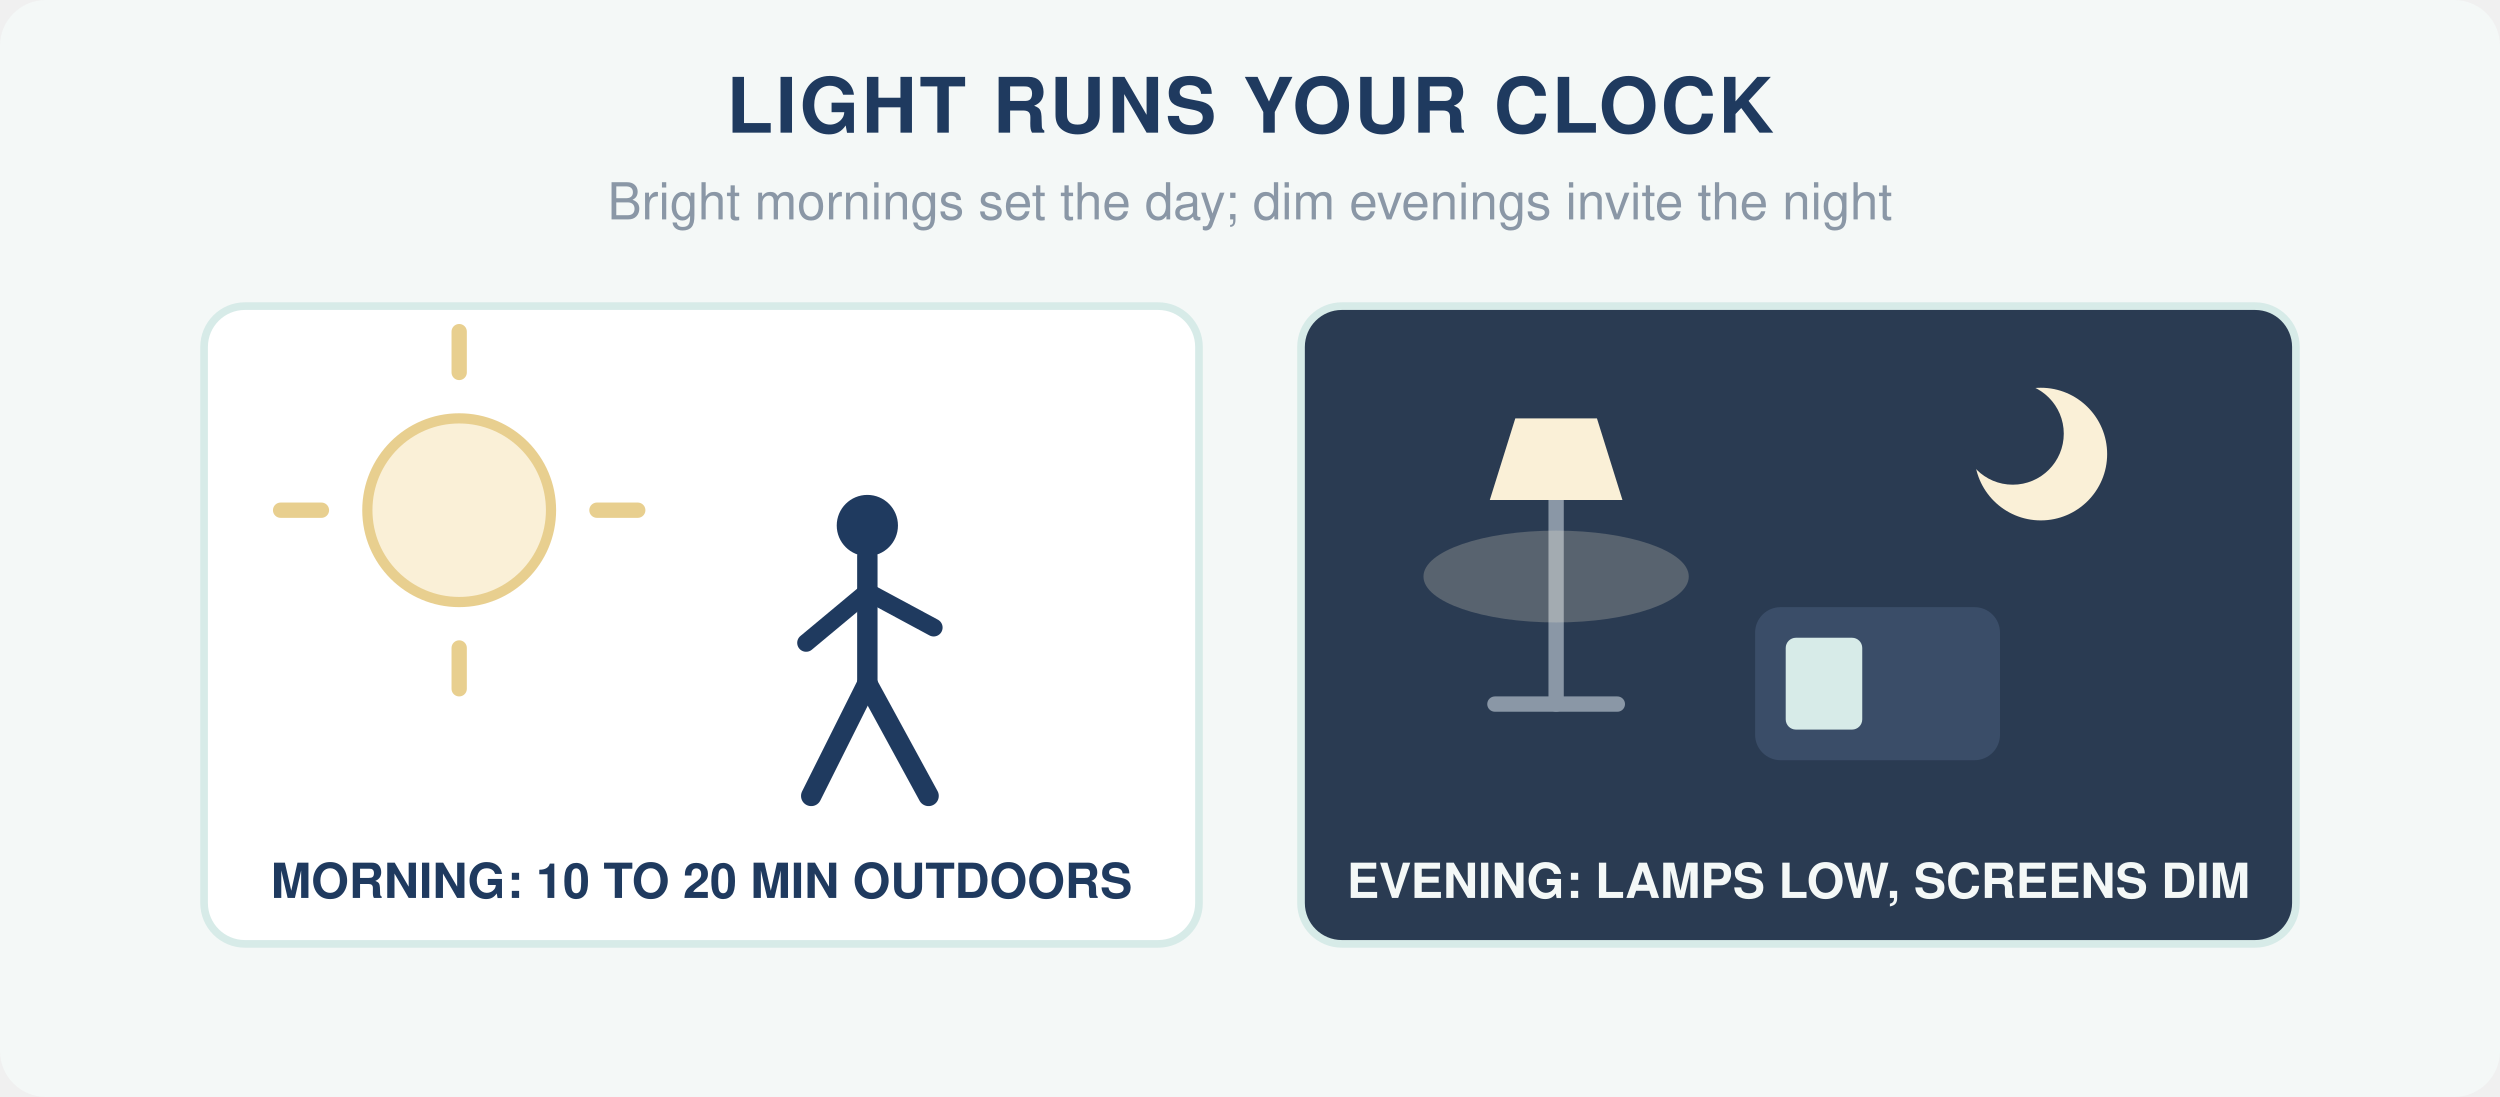
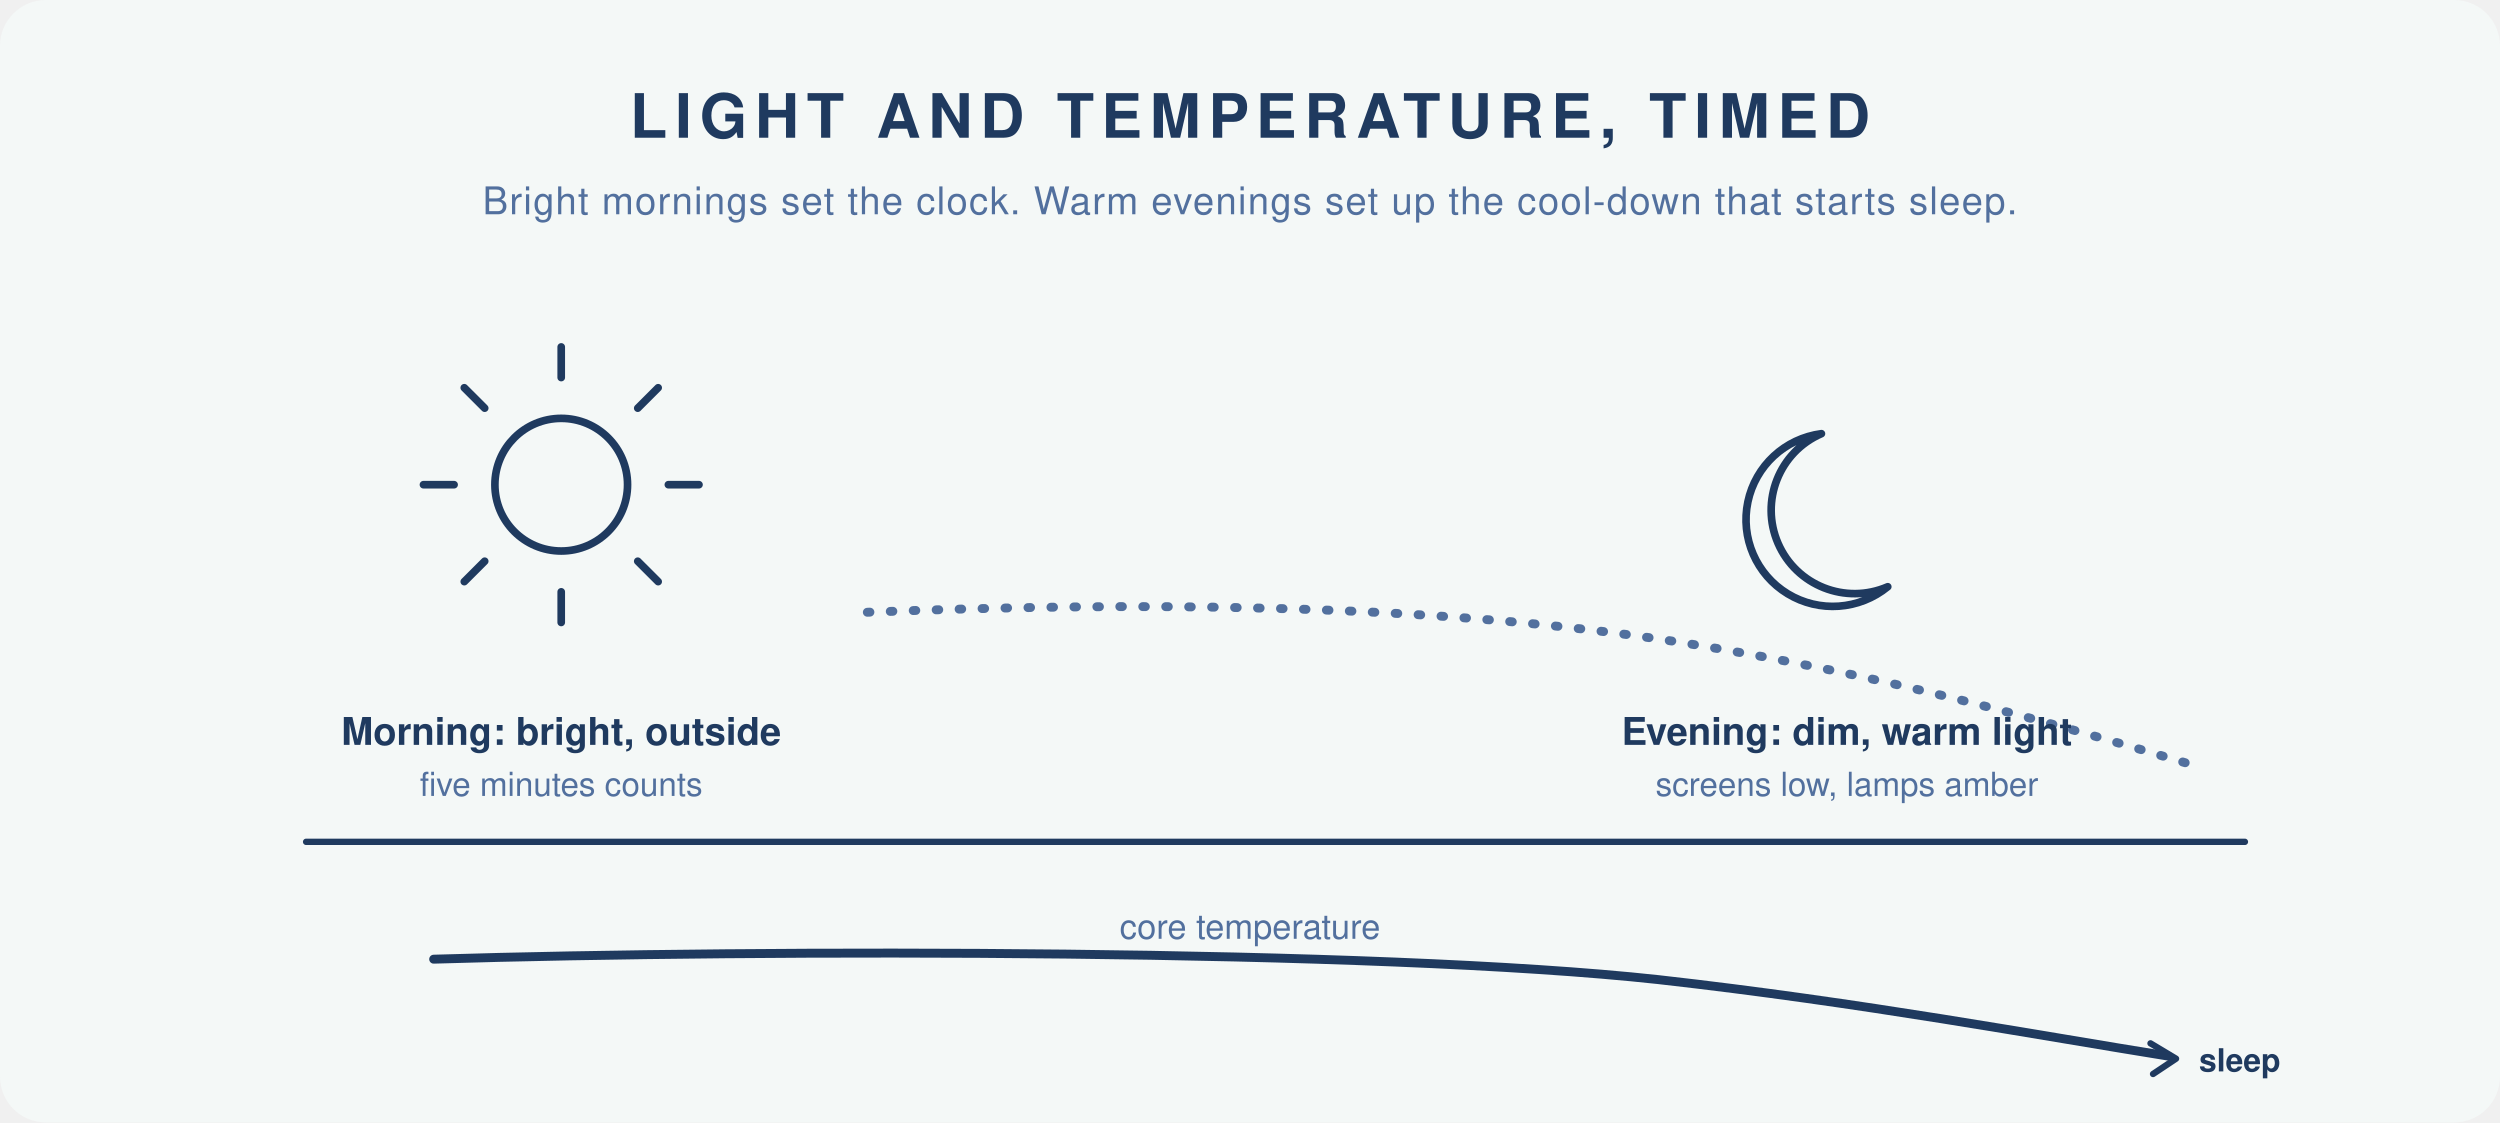
- <svg xmlns="http://www.w3.org/2000/svg" width="980" height="430" viewBox="0 0 980 430">
-   <defs />
-   <rect x="0" y="0" width="980" height="430" rx="18" fill="#F4F8F7" />
-   <text x="490" y="52" font-family="Helvetica, Arial, sans-serif" font-size="30" fill="#1F3A5F" font-weight="bold" text-anchor="middle" letter-spacing="1">LIGHT RUNS YOUR CLOCK</text>
-   <text x="490" y="86" font-family="Helvetica, Arial, sans-serif" font-size="20" fill="#8A97A6" text-anchor="middle">Bright mornings set the day; dim evenings invite the night</text>
-   <rect x="80" y="120" width="390" height="250" rx="16" fill="#FFFFFF" stroke="#D7EBE8" stroke-width="3" />
-   <circle cx="180" cy="200" r="36" fill="#FAF0D7" stroke="#E8CF8F" stroke-width="4" />
-   <line x1="180" y1="146" x2="180" y2="130" stroke="#E8CF8F" stroke-width="6" stroke-linecap="round" />
-   <line x1="180" y1="270" x2="180" y2="254" stroke="#E8CF8F" stroke-width="6" stroke-linecap="round" />
-   <line x1="126" y1="200" x2="110" y2="200" stroke="#E8CF8F" stroke-width="6" stroke-linecap="round" />
-   <line x1="250" y1="200" x2="234" y2="200" stroke="#E8CF8F" stroke-width="6" stroke-linecap="round" />
-   <circle cx="340" cy="206" r="12" fill="#1F3A5F" />
-   <polyline points="340,218 340,268" fill="none" stroke="#1F3A5F" stroke-width="8" stroke-linecap="round" />
-   <polyline points="340,268 318,312" fill="none" stroke="#1F3A5F" stroke-width="8" stroke-linecap="round" />
-   <polyline points="340,268 364,312" fill="none" stroke="#1F3A5F" stroke-width="8" stroke-linecap="round" />
-   <polyline points="340,232 316,252" fill="none" stroke="#1F3A5F" stroke-width="7" stroke-linecap="round" />
-   <polyline points="340,232 366,246" fill="none" stroke="#1F3A5F" stroke-width="7" stroke-linecap="round" />
-   <text x="275" y="352" font-family="Helvetica, Arial, sans-serif" font-size="19" fill="#1F3A5F" font-weight="bold" text-anchor="middle">MORNING: 10 TO 20 MIN OUTDOORS</text>
-   <rect x="510" y="120" width="390" height="250" rx="16" fill="#2A3B52" stroke="#D7EBE8" stroke-width="3" />
-   <circle cx="800" cy="178" r="26" fill="#FAF0D7" />
-   <circle cx="789" cy="170" r="20" fill="#2A3B52" />
-   <line x1="610" y1="196" x2="610" y2="276" stroke="#8A97A6" stroke-width="6" stroke-linecap="round" />
-   <path d="M 584 196 L 636 196 L 626 164 L 594 164 Z" fill="#FAF0D7" />
-   <ellipse cx="610" cy="226" rx="52" ry="18" fill="#FAF0D7" opacity="0.22" />
-   <line x1="586" y1="276" x2="634" y2="276" stroke="#8A97A6" stroke-width="6" stroke-linecap="round" />
-   <rect x="688" y="238" width="96" height="60" rx="10" fill="#3A4D68" />
-   <rect x="700" y="250" width="30" height="36" rx="4" fill="#D7EBE8" />
-   <text x="705" y="352" font-family="Helvetica, Arial, sans-serif" font-size="19" fill="#F4F8F7" font-weight="bold" text-anchor="middle">EVENING: LAMPS LOW, SCREENS DIM</text>
+ <svg xmlns="http://www.w3.org/2000/svg" width="980" height="440" viewBox="0 0 980 440">
+   <rect x="0" y="0" width="980" height="440" rx="18" fill="#F4F8F7" />
+   <text x="490" y="54" font-family="Helvetica, Arial, sans-serif" font-size="24" fill="#1F3A5F" font-weight="bold" text-anchor="middle" letter-spacing="3">LIGHT AND TEMPERATURE, TIMED</text>
+   <text x="490" y="84" font-family="Helvetica, Arial, sans-serif" font-size="15" fill="#52709E" text-anchor="middle" letter-spacing="0.5">Bright mornings set the clock. Warm evenings set up the cool-down that starts sleep.</text>
+   <line x1="120" y1="330" x2="880" y2="330" stroke="#1F3A5F" stroke-width="2.5" stroke-linecap="round" />
+   <g fill="none" stroke-linecap="round" stroke-linejoin="round">
+     <circle cx="220" cy="190" r="26" stroke="#1F3A5F" stroke-width="3" />
+     <line x1="220" y1="148" x2="220" y2="136" stroke="#1F3A5F" stroke-width="3" />
+     <line x1="220" y1="244" x2="220" y2="232" stroke="#1F3A5F" stroke-width="3" />
+     <line x1="178" y1="190" x2="166" y2="190" stroke="#1F3A5F" stroke-width="3" />
+     <line x1="274" y1="190" x2="262" y2="190" stroke="#1F3A5F" stroke-width="3" />
+     <line x1="190" y1="160" x2="182" y2="152" stroke="#1F3A5F" stroke-width="3" />
+     <line x1="250" y1="160" x2="258" y2="152" stroke="#1F3A5F" stroke-width="3" />
+     <line x1="190" y1="220" x2="182" y2="228" stroke="#1F3A5F" stroke-width="3" />
+     <line x1="250" y1="220" x2="258" y2="228" stroke="#1F3A5F" stroke-width="3" />
+     <path d="M 714 170 A 34 34 0 1 0 740 230 A 28 28 0 0 1 714 170 Z" stroke="#1F3A5F" stroke-width="3" />
+     <path d="M 340 240 C 440 236 560 236 660 252 C 740 265 800 282 860 300" stroke="#52709E" stroke-width="3.5" stroke-dasharray="1 8" />
+   </g>
+   <g font-family="Helvetica, Arial, sans-serif" text-anchor="middle">
+     <text x="220" y="292" font-size="15" fill="#1F3A5F" font-weight="bold">Morning: bright, outside</text>
+     <text x="220" y="312" font-size="13" fill="#52709E">five minutes counts</text>
+     <text x="724" y="292" font-size="15" fill="#1F3A5F" font-weight="bold">Evening: dim, warm light</text>
+     <text x="724" y="312" font-size="13" fill="#52709E">screens low, lamps amber</text>
+     <text x="490" y="368" font-size="13.5" fill="#52709E">core temperature</text>
+   </g>
+   <path d="M 170 376 C 300 372 540 372 650 384 C 730 393 800 406 850 414" fill="none" stroke="#1F3A5F" stroke-width="3.5" stroke-linecap="round" />
+   <text x="862" y="420" font-family="Helvetica, Arial, sans-serif" font-size="12.5" fill="#1F3A5F" font-weight="bold" text-anchor="start">sleep</text>
+   <polyline points="843,409 853,415 844,421" fill="none" stroke="#1F3A5F" stroke-width="2.5" stroke-linecap="round" stroke-linejoin="round" />
</svg>
